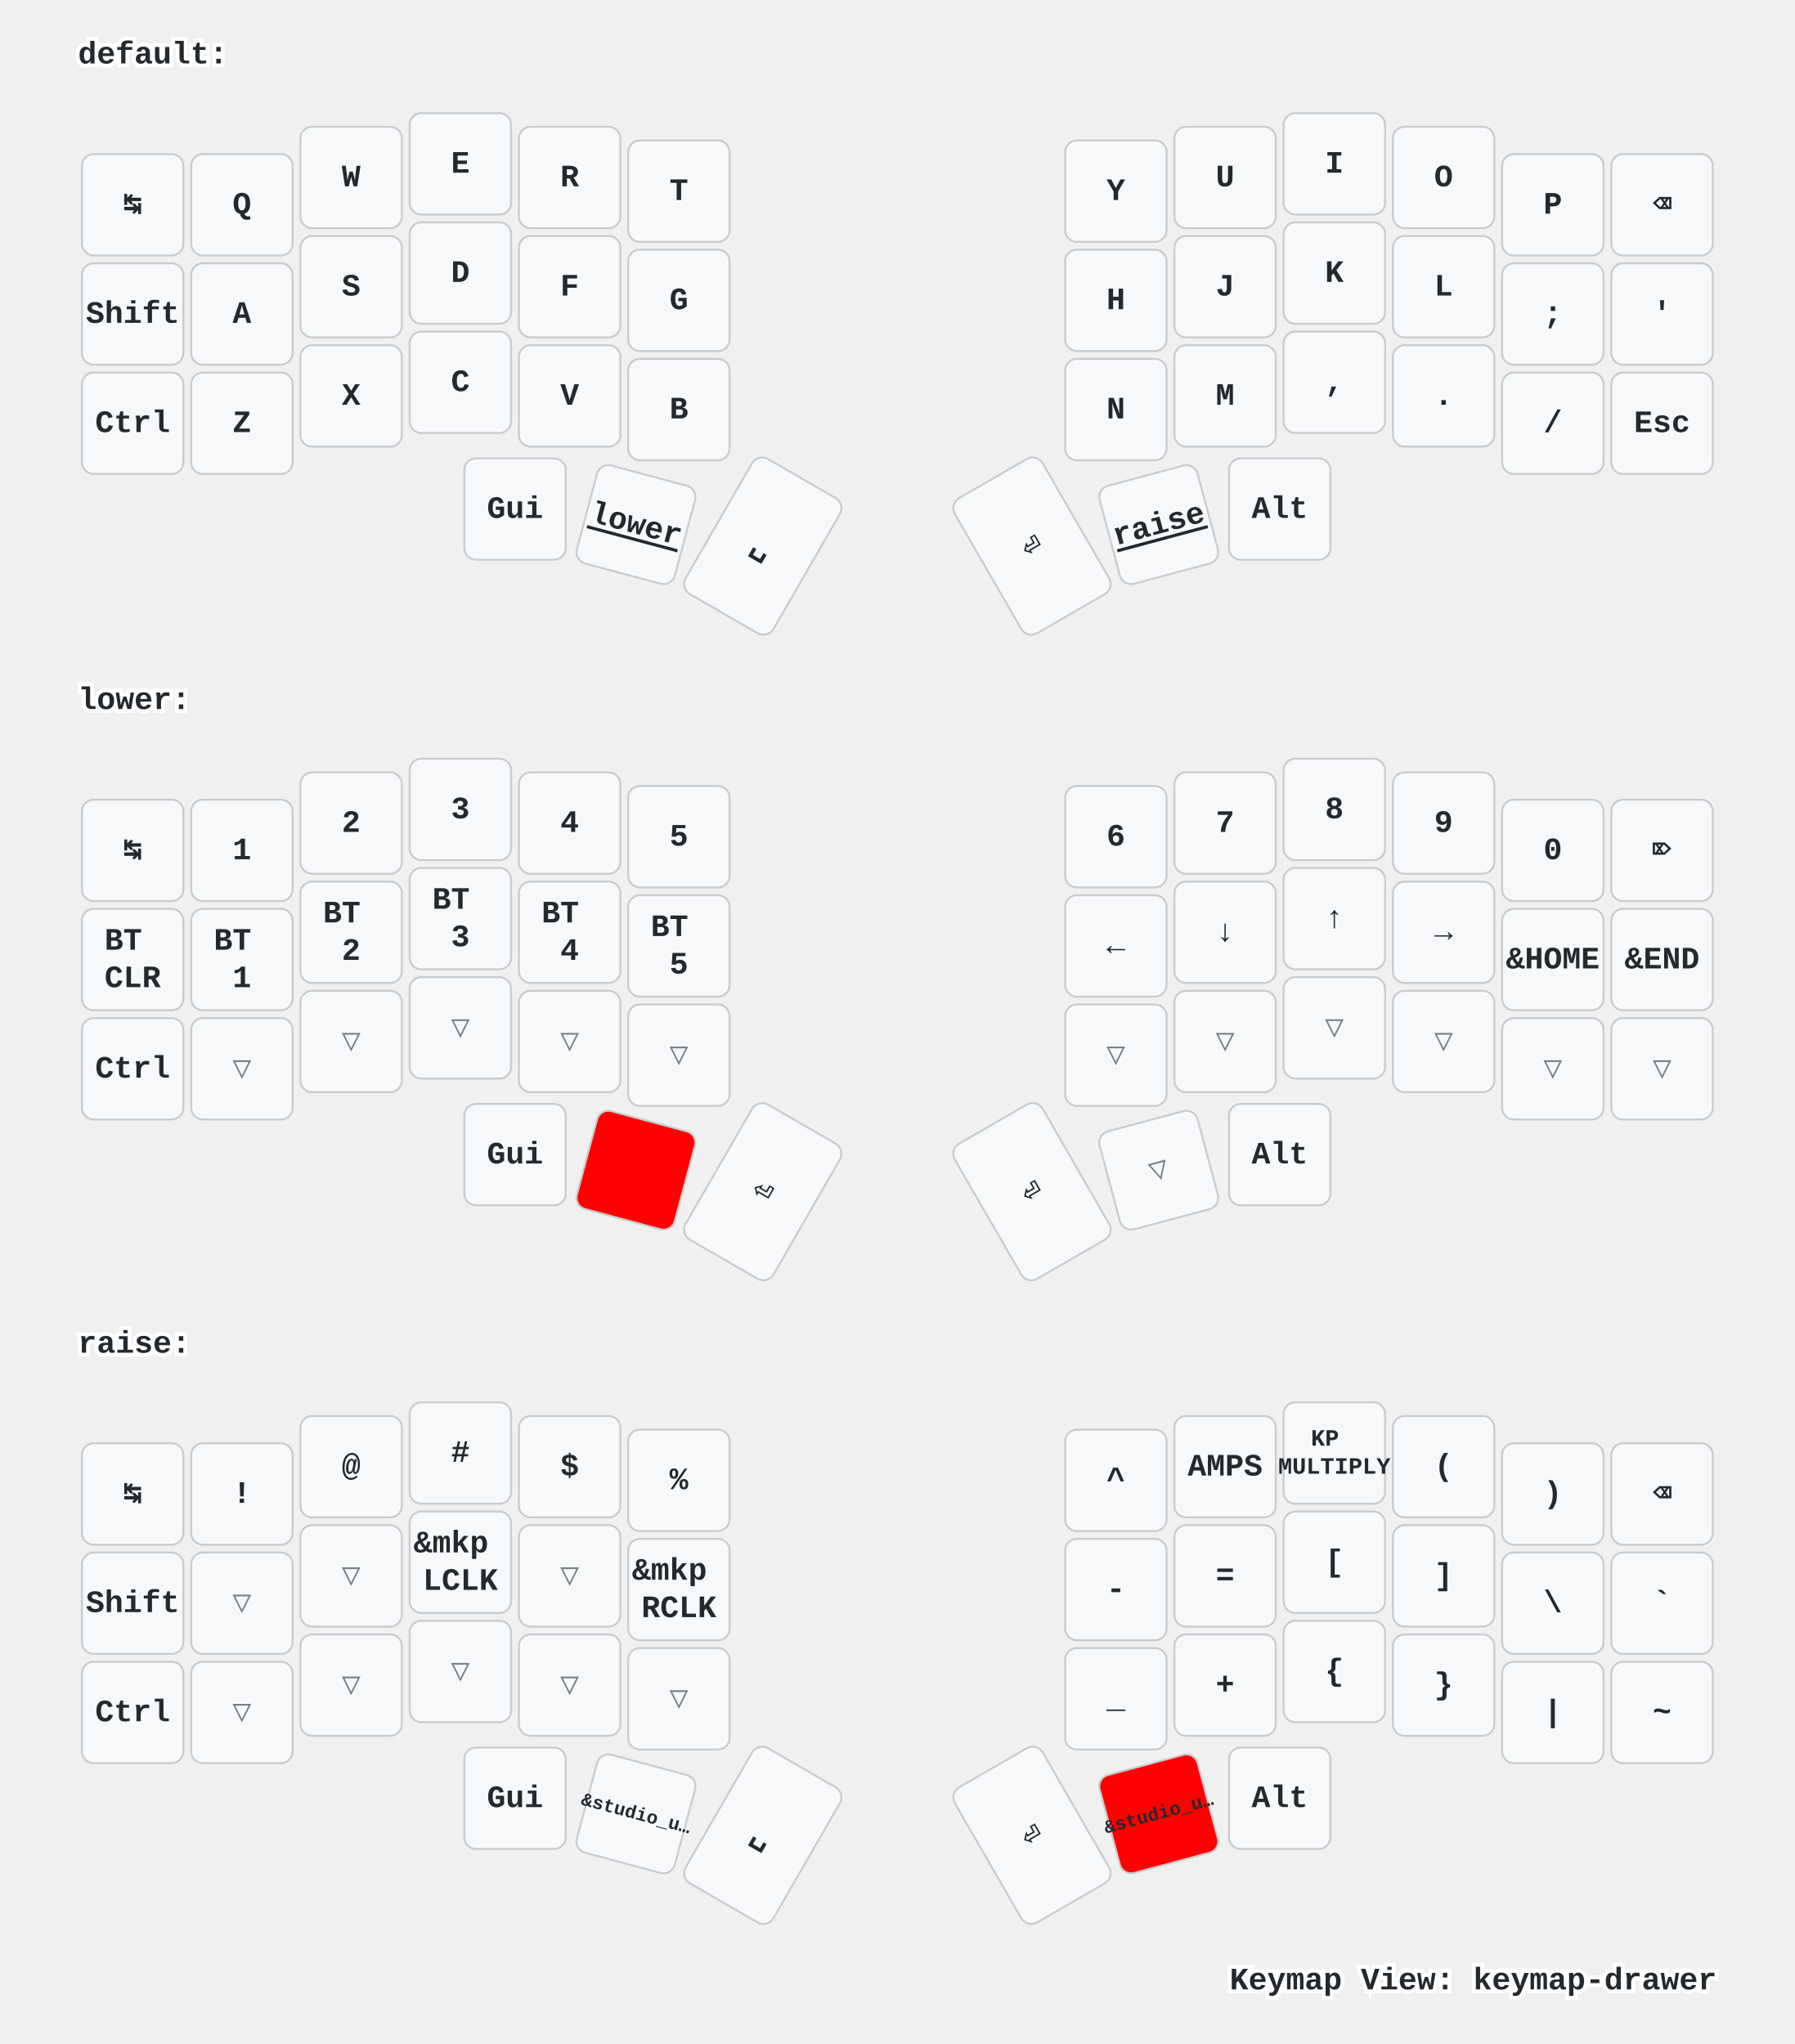
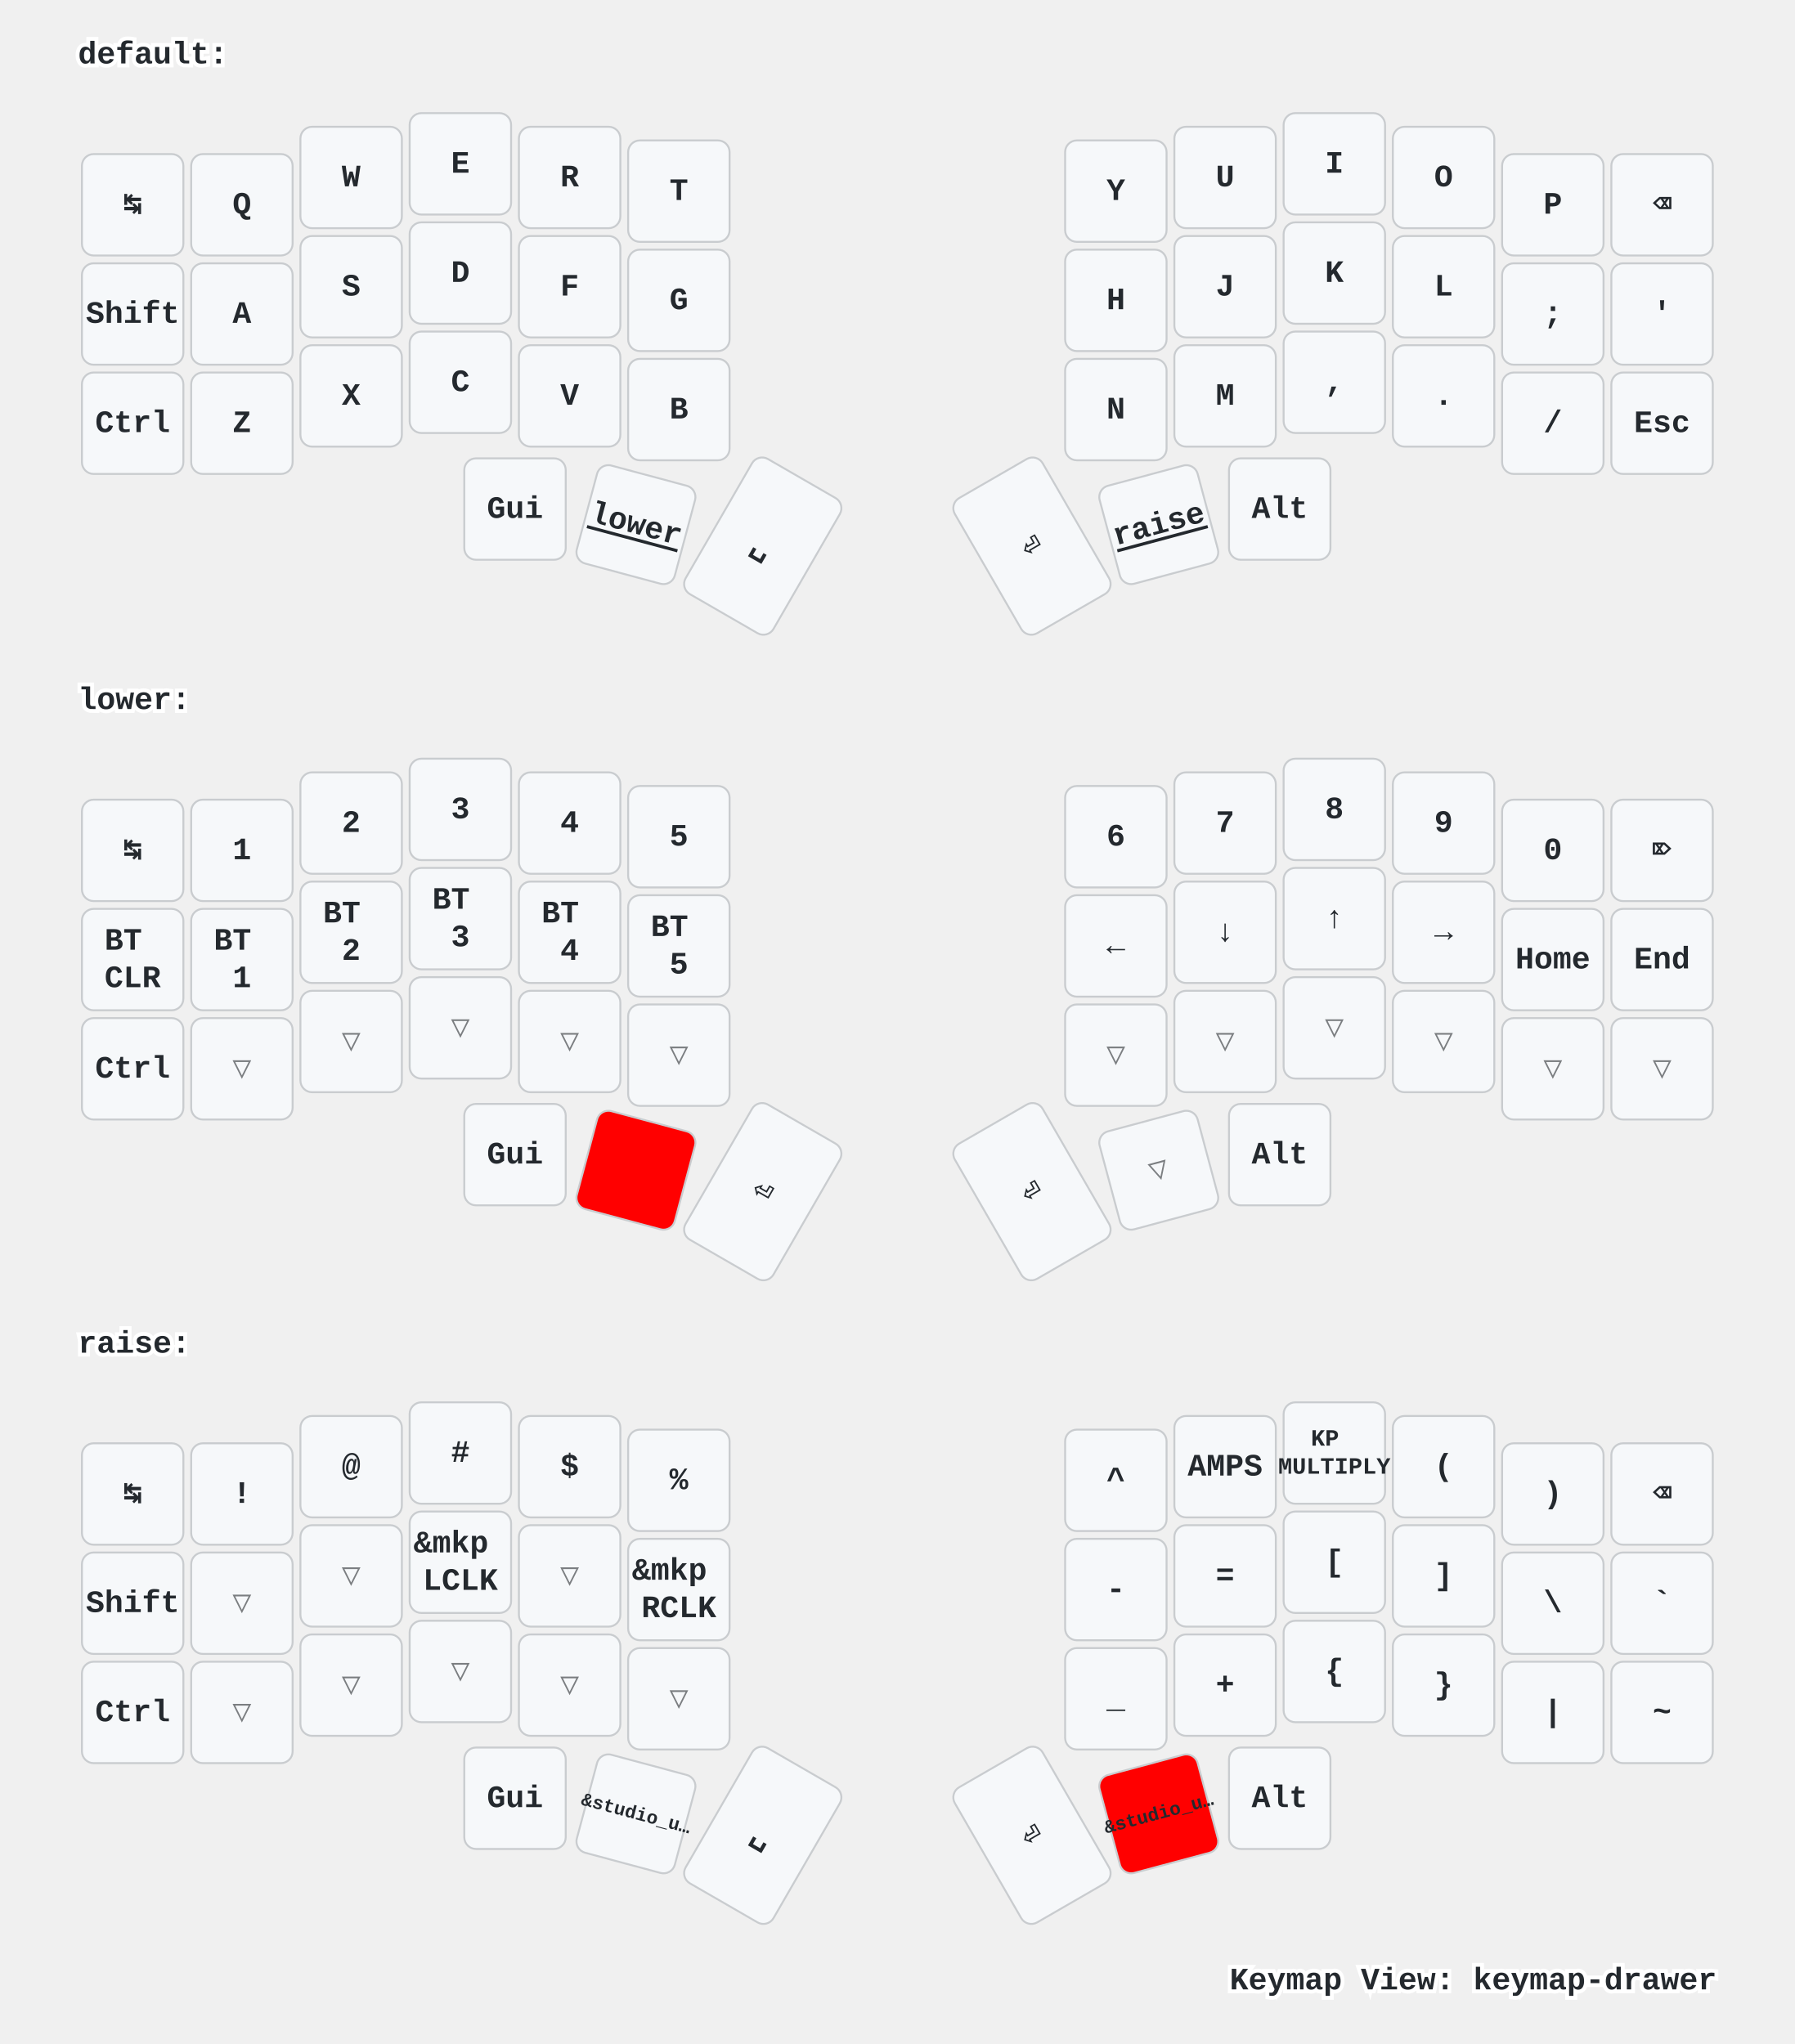
<svg xmlns="http://www.w3.org/2000/svg" width="920" height="1048" viewBox="0 0 920 1048" class="keymap">
  <style>/* inherit to force styles through use tags */
svg path {
    fill: inherit;
}

/* font and background color specifications */
svg.keymap {
    font-family: SFMono-Regular,Consolas,Liberation Mono,Menlo,monospace;
    font-size: 14px;
    font-kerning: normal;
    text-rendering: optimizeLegibility;
    fill: #24292e;
}

/* default key styling */
rect.key {
    fill: #f6f8fa;
}

rect.key, rect.combo {
    stroke: #c9cccf;
    stroke-width: 1;
}

/* default key side styling, only used is draw_key_sides is set */
rect.side {
    filter: brightness(90%);
}

/* color accent for combo boxes */
rect.combo, rect.combo-separate {
    fill: #cdf;
}

/* color accent for held keys */
rect.held, rect.combo.held {
    fill: #fdd;
}

/* color accent for ghost (optional) keys */
rect.ghost, rect.combo.ghost {
    stroke-dasharray: 4, 4;
    stroke-width: 2;
}

text {
    text-anchor: middle;
    dominant-baseline: middle;
}

/* styling for layer labels */
text.label {
    font-weight: bold;
    text-anchor: start;
    stroke: white;
    stroke-width: 4;
    paint-order: stroke;
}

/* styling for optional footer */
text.footer {
    text-anchor: end;
    dominant-baseline: auto;
    stroke: white;
    stroke-width: 4;
    paint-order: stroke;
}

/* styling for combo tap, and key non-tap label text */
text.combo, text.hold, text.shifted, text.left, text.right {
    font-size: 11px;
}

text.hold {
    text-anchor: middle;
    dominant-baseline: auto;
}

text.shifted {
    text-anchor: middle;
    dominant-baseline: hanging;
}

text.left {
    text-anchor: start;
}

text.right {
    text-anchor: end;
}

text.layer-activator {
    text-decoration: underline;
}

/* styling for hold/shifted label text in combo box */
text.combo.hold, text.combo.shifted, text.combo.left, text.combo.right {
    font-size: 8px;
}

/* lighter symbol for transparent keys */
text.trans {
    fill: #7b7e81;
}

/* styling for combo dendrons */
path.combo {
    stroke-width: 1;
    stroke: gray;
    fill: none;
}

/* Start Tabler Icons Cleanup */
/* cannot use height/width with glyphs */
.icon-tabler &gt; path {
    fill: inherit;
    stroke: inherit;
    stroke-width: 2;
}
/* hide tabler's default box */
.icon-tabler &gt; path[stroke="none"][fill="none"] {
    visibility: hidden;
}
/* End Tabler Icons Cleanup */

/* For default sytles, see https://github.com/caksoylar/keymap-drawer/blob/main/keymap_drawer/config.py#L85 */

svg.keymap {
  font-family: Ubuntu Mono, Inconsolata, Consolas, Liberation Mono, Menlo, monospace;
  font-size: 16px;
  font-weight: bold;
  text-rendering: optimizeLegibility;
}

/* Color accent for held keys
red = #f00
green = #0f0
blue = #00f
yellow = #ff0
cyan = #0ff
magenta = #f0f
white = #fff
black = #000
grey = #888
light grey = #ccc
#ffc
*/
rect.held, rect.combo.held {
    fill: #f00;
}

/* Technique borrowed and extended from https://github.com/englmaxi/zmk-config/blob/master/keymap-drawer/config.yaml */
.sym_sub_text.tap {
  translate: -5px 2px;
  font-size: 20px;
}
.sym_sub_text.shifted {
  translate: 10px 13px;
  font-size: 10px;
  opacity: 1.0;
}
.combo.sym_sub_text.tap {
  translate: -1px 1px;
}
.combo.sym_sub_text.shifted {
  translate: 7px 5px;
  font-size: 10px;
  opacity: 1.0;
}

/* Toggle */
.toggle.shifted {
  translate: -10px 12px;
}

.toggle.hold {
  translate: 13px -23px;
}

/* Variant for tap-dances */
.tap_dance.tap {
  translate: -7px 0px;
  font-size: 12px;
}
.tap_dance.shifted {
  translate: 7px 17px;
  font-size: 12px;
  opacity: 1.0;
}

/* Variant for symbol next to symbol */
.sym_by_sym.tap {
  translate: -6px 0px;
}
.sym_by_sym.shifted {
  translate: 10px 12px;
  opacity: 1.0;
}

.combo.sym_by_sym.tap {
  translate: -35px 0px;
}
.combo.sym_by_sym.shifted {
  translate: 35px 20px;
  opacity: 1.0;
}

.combo.sym_by_sym.hold {
  visibility: hidden;
}

/* hide hold box for combo sym_by_sym */
.combo.sym_by_sym.hold &gt; path[stroke="none"][fill="none"] {
  visibility: hidden;
}
</style>
  <g transform="translate(40, 0)" class="layer-default">
    <text x="0" y="28" class="label" id="default">default:</text>
    <g transform="translate(0, 56)">
      <g transform="translate(28, 49)" class="key keypos-0">
        <rect rx="6" ry="6" x="-26" y="-26" width="52" height="52" class="key" />
        <text x="0" y="0" class="key tap">↹</text>
      </g>
      <g transform="translate(84, 49)" class="key keypos-1">
        <rect rx="6" ry="6" x="-26" y="-26" width="52" height="52" class="key" />
        <text x="0" y="0" class="key tap">Q</text>
      </g>
      <g transform="translate(140, 35)" class="key keypos-2">
        <rect rx="6" ry="6" x="-26" y="-26" width="52" height="52" class="key" />
        <text x="0" y="0" class="key tap">W</text>
      </g>
      <g transform="translate(196, 28)" class="key keypos-3">
        <rect rx="6" ry="6" x="-26" y="-26" width="52" height="52" class="key" />
        <text x="0" y="0" class="key tap">E</text>
      </g>
      <g transform="translate(252, 35)" class="key keypos-4">
        <rect rx="6" ry="6" x="-26" y="-26" width="52" height="52" class="key" />
        <text x="0" y="0" class="key tap">R</text>
      </g>
      <g transform="translate(308, 42)" class="key keypos-5">
        <rect rx="6" ry="6" x="-26" y="-26" width="52" height="52" class="key" />
        <text x="0" y="0" class="key tap">T</text>
      </g>
      <g transform="translate(532, 42)" class="key keypos-6">
        <rect rx="6" ry="6" x="-26" y="-26" width="52" height="52" class="key" />
        <text x="0" y="0" class="key tap">Y</text>
      </g>
      <g transform="translate(588, 35)" class="key keypos-7">
        <rect rx="6" ry="6" x="-26" y="-26" width="52" height="52" class="key" />
        <text x="0" y="0" class="key tap">U</text>
      </g>
      <g transform="translate(644, 28)" class="key keypos-8">
        <rect rx="6" ry="6" x="-26" y="-26" width="52" height="52" class="key" />
        <text x="0" y="0" class="key tap">I</text>
      </g>
      <g transform="translate(700, 35)" class="key keypos-9">
        <rect rx="6" ry="6" x="-26" y="-26" width="52" height="52" class="key" />
        <text x="0" y="0" class="key tap">O</text>
      </g>
      <g transform="translate(756, 49)" class="key keypos-10">
        <rect rx="6" ry="6" x="-26" y="-26" width="52" height="52" class="key" />
        <text x="0" y="0" class="key tap">P</text>
      </g>
      <g transform="translate(812, 49)" class="key keypos-11">
        <rect rx="6" ry="6" x="-26" y="-26" width="52" height="52" class="key" />
        <text x="0" y="0" class="key tap">⌫</text>
      </g>
      <g transform="translate(28, 105)" class="key keypos-12">
        <rect rx="6" ry="6" x="-26" y="-26" width="52" height="52" class="key" />
        <text x="0" y="0" class="key tap">Shift</text>
      </g>
      <g transform="translate(84, 105)" class="key keypos-13">
        <rect rx="6" ry="6" x="-26" y="-26" width="52" height="52" class="key" />
        <text x="0" y="0" class="key tap">A</text>
      </g>
      <g transform="translate(140, 91)" class="key keypos-14">
        <rect rx="6" ry="6" x="-26" y="-26" width="52" height="52" class="key" />
        <text x="0" y="0" class="key tap">S</text>
      </g>
      <g transform="translate(196, 84)" class="key keypos-15">
        <rect rx="6" ry="6" x="-26" y="-26" width="52" height="52" class="key" />
        <text x="0" y="0" class="key tap">D</text>
      </g>
      <g transform="translate(252, 91)" class="key keypos-16">
        <rect rx="6" ry="6" x="-26" y="-26" width="52" height="52" class="key" />
        <text x="0" y="0" class="key tap">F</text>
      </g>
      <g transform="translate(308, 98)" class="key keypos-17">
        <rect rx="6" ry="6" x="-26" y="-26" width="52" height="52" class="key" />
        <text x="0" y="0" class="key tap">G</text>
      </g>
      <g transform="translate(532, 98)" class="key keypos-18">
        <rect rx="6" ry="6" x="-26" y="-26" width="52" height="52" class="key" />
        <text x="0" y="0" class="key tap">H</text>
      </g>
      <g transform="translate(588, 91)" class="key keypos-19">
        <rect rx="6" ry="6" x="-26" y="-26" width="52" height="52" class="key" />
        <text x="0" y="0" class="key tap">J</text>
      </g>
      <g transform="translate(644, 84)" class="key keypos-20">
        <rect rx="6" ry="6" x="-26" y="-26" width="52" height="52" class="key" />
        <text x="0" y="0" class="key tap">K</text>
      </g>
      <g transform="translate(700, 91)" class="key keypos-21">
        <rect rx="6" ry="6" x="-26" y="-26" width="52" height="52" class="key" />
        <text x="0" y="0" class="key tap">L</text>
      </g>
      <g transform="translate(756, 105)" class="key keypos-22">
        <rect rx="6" ry="6" x="-26" y="-26" width="52" height="52" class="key" />
        <text x="0" y="0" class="key tap">;</text>
      </g>
      <g transform="translate(812, 105)" class="key keypos-23">
        <rect rx="6" ry="6" x="-26" y="-26" width="52" height="52" class="key" />
        <text x="0" y="0" class="key tap">'</text>
      </g>
      <g transform="translate(28, 161)" class="key keypos-24">
        <rect rx="6" ry="6" x="-26" y="-26" width="52" height="52" class="key" />
        <text x="0" y="0" class="key tap">Ctrl</text>
      </g>
      <g transform="translate(84, 161)" class="key keypos-25">
        <rect rx="6" ry="6" x="-26" y="-26" width="52" height="52" class="key" />
        <text x="0" y="0" class="key tap">Z</text>
      </g>
      <g transform="translate(140, 147)" class="key keypos-26">
        <rect rx="6" ry="6" x="-26" y="-26" width="52" height="52" class="key" />
        <text x="0" y="0" class="key tap">X</text>
      </g>
      <g transform="translate(196, 140)" class="key keypos-27">
        <rect rx="6" ry="6" x="-26" y="-26" width="52" height="52" class="key" />
        <text x="0" y="0" class="key tap">C</text>
      </g>
      <g transform="translate(252, 147)" class="key keypos-28">
        <rect rx="6" ry="6" x="-26" y="-26" width="52" height="52" class="key" />
        <text x="0" y="0" class="key tap">V</text>
      </g>
      <g transform="translate(308, 154)" class="key keypos-29">
        <rect rx="6" ry="6" x="-26" y="-26" width="52" height="52" class="key" />
        <text x="0" y="0" class="key tap">B</text>
      </g>
      <g transform="translate(532, 154)" class="key keypos-30">
        <rect rx="6" ry="6" x="-26" y="-26" width="52" height="52" class="key" />
        <text x="0" y="0" class="key tap">N</text>
      </g>
      <g transform="translate(588, 147)" class="key keypos-31">
        <rect rx="6" ry="6" x="-26" y="-26" width="52" height="52" class="key" />
        <text x="0" y="0" class="key tap">M</text>
      </g>
      <g transform="translate(644, 140)" class="key keypos-32">
        <rect rx="6" ry="6" x="-26" y="-26" width="52" height="52" class="key" />
        <text x="0" y="0" class="key tap">,</text>
      </g>
      <g transform="translate(700, 147)" class="key keypos-33">
        <rect rx="6" ry="6" x="-26" y="-26" width="52" height="52" class="key" />
        <text x="0" y="0" class="key tap">.</text>
      </g>
      <g transform="translate(756, 161)" class="key keypos-34">
        <rect rx="6" ry="6" x="-26" y="-26" width="52" height="52" class="key" />
        <text x="0" y="0" class="key tap">/</text>
      </g>
      <g transform="translate(812, 161)" class="key keypos-35">
        <rect rx="6" ry="6" x="-26" y="-26" width="52" height="52" class="key" />
        <text x="0" y="0" class="key tap">Esc</text>
      </g>
      <g transform="translate(224, 205)" class="key keypos-36">
        <rect rx="6" ry="6" x="-26" y="-26" width="52" height="52" class="key" />
        <text x="0" y="0" class="key tap">Gui</text>
      </g>
      <g transform="translate(286, 213) rotate(15.0)" class="key keypos-37">
        <rect rx="6" ry="6" x="-26" y="-26" width="52" height="52" class="key" />
        <a href="#lower">
          <text x="0" y="0" class="key tap layer-activator">lower</text>
        </a>
      </g>
      <g transform="translate(351, 224) rotate(30.0)" class="key keypos-38">
        <rect rx="6" ry="6" x="-26" y="-40" width="52" height="80" class="key" />
        <text x="0" y="0" class="key tap">␣</text>
      </g>
      <g transform="translate(489, 224) rotate(-30.0)" class="key keypos-39">
        <rect rx="6" ry="6" x="-26" y="-40" width="52" height="80" class="key" />
        <text x="0" y="0" class="key tap">⏎</text>
      </g>
      <g transform="translate(554, 213) rotate(-15.0)" class="key keypos-40">
        <rect rx="6" ry="6" x="-26" y="-26" width="52" height="52" class="key" />
        <a href="#raise">
          <text x="0" y="0" class="key tap layer-activator">raise</text>
        </a>
      </g>
      <g transform="translate(616, 205)" class="key keypos-41">
        <rect rx="6" ry="6" x="-26" y="-26" width="52" height="52" class="key" />
        <text x="0" y="0" class="key tap">Alt</text>
      </g>
    </g>
  </g>
  <g transform="translate(40, 331)" class="layer-lower">
    <text x="0" y="28" class="label" id="lower">lower:</text>
    <g transform="translate(0, 56)">
      <g transform="translate(28, 49)" class="key keypos-0">
        <rect rx="6" ry="6" x="-26" y="-26" width="52" height="52" class="key" />
        <text x="0" y="0" class="key tap">↹</text>
      </g>
      <g transform="translate(84, 49)" class="key keypos-1">
        <rect rx="6" ry="6" x="-26" y="-26" width="52" height="52" class="key" />
        <text x="0" y="0" class="key tap">1</text>
      </g>
      <g transform="translate(140, 35)" class="key keypos-2">
        <rect rx="6" ry="6" x="-26" y="-26" width="52" height="52" class="key" />
        <text x="0" y="0" class="key tap">2</text>
      </g>
      <g transform="translate(196, 28)" class="key keypos-3">
        <rect rx="6" ry="6" x="-26" y="-26" width="52" height="52" class="key" />
        <text x="0" y="0" class="key tap">3</text>
      </g>
      <g transform="translate(252, 35)" class="key keypos-4">
        <rect rx="6" ry="6" x="-26" y="-26" width="52" height="52" class="key" />
        <text x="0" y="0" class="key tap">4</text>
      </g>
      <g transform="translate(308, 42)" class="key keypos-5">
        <rect rx="6" ry="6" x="-26" y="-26" width="52" height="52" class="key" />
        <text x="0" y="0" class="key tap">5</text>
      </g>
      <g transform="translate(532, 42)" class="key keypos-6">
        <rect rx="6" ry="6" x="-26" y="-26" width="52" height="52" class="key" />
        <text x="0" y="0" class="key tap">6</text>
      </g>
      <g transform="translate(588, 35)" class="key keypos-7">
        <rect rx="6" ry="6" x="-26" y="-26" width="52" height="52" class="key" />
        <text x="0" y="0" class="key tap">7</text>
      </g>
      <g transform="translate(644, 28)" class="key keypos-8">
        <rect rx="6" ry="6" x="-26" y="-26" width="52" height="52" class="key" />
        <text x="0" y="0" class="key tap">8</text>
      </g>
      <g transform="translate(700, 35)" class="key keypos-9">
        <rect rx="6" ry="6" x="-26" y="-26" width="52" height="52" class="key" />
        <text x="0" y="0" class="key tap">9</text>
      </g>
      <g transform="translate(756, 49)" class="key keypos-10">
        <rect rx="6" ry="6" x="-26" y="-26" width="52" height="52" class="key" />
        <text x="0" y="0" class="key tap">0</text>
      </g>
      <g transform="translate(812, 49)" class="key keypos-11">
        <rect rx="6" ry="6" x="-26" y="-26" width="52" height="52" class="key" />
        <text x="0" y="0" class="key tap">⌦</text>
      </g>
      <g transform="translate(28, 105)" class="key keypos-12">
        <rect rx="6" ry="6" x="-26" y="-26" width="52" height="52" class="key" />
        <text x="0" y="0" class="key tap">
          <tspan x="0" dy="-0.6em">BT</tspan>
          <tspan x="0" dy="1.2em">CLR</tspan>
        </text>
      </g>
      <g transform="translate(84, 105)" class="key keypos-13">
        <rect rx="6" ry="6" x="-26" y="-26" width="52" height="52" class="key" />
        <text x="0" y="0" class="key tap">
          <tspan x="0" dy="-0.6em">BT</tspan>
          <tspan x="0" dy="1.2em">1</tspan>
        </text>
      </g>
      <g transform="translate(140, 91)" class="key keypos-14">
        <rect rx="6" ry="6" x="-26" y="-26" width="52" height="52" class="key" />
        <text x="0" y="0" class="key tap">
          <tspan x="0" dy="-0.6em">BT</tspan>
          <tspan x="0" dy="1.2em">2</tspan>
        </text>
      </g>
      <g transform="translate(196, 84)" class="key keypos-15">
        <rect rx="6" ry="6" x="-26" y="-26" width="52" height="52" class="key" />
        <text x="0" y="0" class="key tap">
          <tspan x="0" dy="-0.6em">BT</tspan>
          <tspan x="0" dy="1.2em">3</tspan>
        </text>
      </g>
      <g transform="translate(252, 91)" class="key keypos-16">
        <rect rx="6" ry="6" x="-26" y="-26" width="52" height="52" class="key" />
        <text x="0" y="0" class="key tap">
          <tspan x="0" dy="-0.6em">BT</tspan>
          <tspan x="0" dy="1.2em">4</tspan>
        </text>
      </g>
      <g transform="translate(308, 98)" class="key keypos-17">
        <rect rx="6" ry="6" x="-26" y="-26" width="52" height="52" class="key" />
        <text x="0" y="0" class="key tap">
          <tspan x="0" dy="-0.6em">BT</tspan>
          <tspan x="0" dy="1.2em">5</tspan>
        </text>
      </g>
      <g transform="translate(532, 98)" class="key keypos-18">
        <rect rx="6" ry="6" x="-26" y="-26" width="52" height="52" class="key" />
        <text x="0" y="0" class="key tap">←</text>
      </g>
      <g transform="translate(588, 91)" class="key keypos-19">
        <rect rx="6" ry="6" x="-26" y="-26" width="52" height="52" class="key" />
        <text x="0" y="0" class="key tap">↓</text>
      </g>
      <g transform="translate(644, 84)" class="key keypos-20">
        <rect rx="6" ry="6" x="-26" y="-26" width="52" height="52" class="key" />
        <text x="0" y="0" class="key tap">↑</text>
      </g>
      <g transform="translate(700, 91)" class="key keypos-21">
        <rect rx="6" ry="6" x="-26" y="-26" width="52" height="52" class="key" />
        <text x="0" y="0" class="key tap">→</text>
      </g>
      <g transform="translate(756, 105)" class="key keypos-22">
        <rect rx="6" ry="6" x="-26" y="-26" width="52" height="52" class="key" />
-         <text x="0" y="0" class="key tap">&amp;HOME</text>
+         <text x="0" y="0" class="key tap">Home</text>
      </g>
      <g transform="translate(812, 105)" class="key keypos-23">
        <rect rx="6" ry="6" x="-26" y="-26" width="52" height="52" class="key" />
-         <text x="0" y="0" class="key tap">&amp;END</text>
+         <text x="0" y="0" class="key tap">End</text>
      </g>
      <g transform="translate(28, 161)" class="key keypos-24">
        <rect rx="6" ry="6" x="-26" y="-26" width="52" height="52" class="key" />
        <text x="0" y="0" class="key tap">Ctrl</text>
      </g>
      <g transform="translate(84, 161)" class="key trans keypos-25">
        <rect rx="6" ry="6" x="-26" y="-26" width="52" height="52" class="key trans" />
        <text x="0" y="0" class="key trans tap">▽</text>
      </g>
      <g transform="translate(140, 147)" class="key trans keypos-26">
        <rect rx="6" ry="6" x="-26" y="-26" width="52" height="52" class="key trans" />
        <text x="0" y="0" class="key trans tap">▽</text>
      </g>
      <g transform="translate(196, 140)" class="key trans keypos-27">
        <rect rx="6" ry="6" x="-26" y="-26" width="52" height="52" class="key trans" />
        <text x="0" y="0" class="key trans tap">▽</text>
      </g>
      <g transform="translate(252, 147)" class="key trans keypos-28">
        <rect rx="6" ry="6" x="-26" y="-26" width="52" height="52" class="key trans" />
        <text x="0" y="0" class="key trans tap">▽</text>
      </g>
      <g transform="translate(308, 154)" class="key trans keypos-29">
        <rect rx="6" ry="6" x="-26" y="-26" width="52" height="52" class="key trans" />
        <text x="0" y="0" class="key trans tap">▽</text>
      </g>
      <g transform="translate(532, 154)" class="key trans keypos-30">
        <rect rx="6" ry="6" x="-26" y="-26" width="52" height="52" class="key trans" />
        <text x="0" y="0" class="key trans tap">▽</text>
      </g>
      <g transform="translate(588, 147)" class="key trans keypos-31">
        <rect rx="6" ry="6" x="-26" y="-26" width="52" height="52" class="key trans" />
        <text x="0" y="0" class="key trans tap">▽</text>
      </g>
      <g transform="translate(644, 140)" class="key trans keypos-32">
        <rect rx="6" ry="6" x="-26" y="-26" width="52" height="52" class="key trans" />
        <text x="0" y="0" class="key trans tap">▽</text>
      </g>
      <g transform="translate(700, 147)" class="key trans keypos-33">
        <rect rx="6" ry="6" x="-26" y="-26" width="52" height="52" class="key trans" />
        <text x="0" y="0" class="key trans tap">▽</text>
      </g>
      <g transform="translate(756, 161)" class="key trans keypos-34">
        <rect rx="6" ry="6" x="-26" y="-26" width="52" height="52" class="key trans" />
        <text x="0" y="0" class="key trans tap">▽</text>
      </g>
      <g transform="translate(812, 161)" class="key trans keypos-35">
        <rect rx="6" ry="6" x="-26" y="-26" width="52" height="52" class="key trans" />
        <text x="0" y="0" class="key trans tap">▽</text>
      </g>
      <g transform="translate(224, 205)" class="key keypos-36">
        <rect rx="6" ry="6" x="-26" y="-26" width="52" height="52" class="key" />
        <text x="0" y="0" class="key tap">Gui</text>
      </g>
      <g transform="translate(286, 213) rotate(15.0)" class="key held keypos-37">
        <rect rx="6" ry="6" x="-26" y="-26" width="52" height="52" class="key held" />
      </g>
      <g transform="translate(351, 224) rotate(30.0)" class="key keypos-38">
        <rect rx="6" ry="6" x="-26" y="-40" width="52" height="80" class="key" />
        <text x="0" y="0" class="key tap">⏎</text>
      </g>
      <g transform="translate(489, 224) rotate(-30.0)" class="key keypos-39">
        <rect rx="6" ry="6" x="-26" y="-40" width="52" height="80" class="key" />
        <text x="0" y="0" class="key tap">⏎</text>
      </g>
      <g transform="translate(554, 213) rotate(-15.0)" class="key trans keypos-40">
        <rect rx="6" ry="6" x="-26" y="-26" width="52" height="52" class="key trans" />
        <text x="0" y="0" class="key trans tap">▽</text>
      </g>
      <g transform="translate(616, 205)" class="key keypos-41">
        <rect rx="6" ry="6" x="-26" y="-26" width="52" height="52" class="key" />
        <text x="0" y="0" class="key tap">Alt</text>
      </g>
    </g>
  </g>
  <g transform="translate(40, 661)" class="layer-raise">
    <text x="0" y="28" class="label" id="raise">raise:</text>
    <g transform="translate(0, 56)">
      <g transform="translate(28, 49)" class="key keypos-0">
        <rect rx="6" ry="6" x="-26" y="-26" width="52" height="52" class="key" />
        <text x="0" y="0" class="key tap">↹</text>
      </g>
      <g transform="translate(84, 49)" class="key keypos-1">
        <rect rx="6" ry="6" x="-26" y="-26" width="52" height="52" class="key" />
        <text x="0" y="0" class="key tap">!</text>
      </g>
      <g transform="translate(140, 35)" class="key keypos-2">
        <rect rx="6" ry="6" x="-26" y="-26" width="52" height="52" class="key" />
        <text x="0" y="0" class="key tap">@</text>
      </g>
      <g transform="translate(196, 28)" class="key keypos-3">
        <rect rx="6" ry="6" x="-26" y="-26" width="52" height="52" class="key" />
        <text x="0" y="0" class="key tap">#</text>
      </g>
      <g transform="translate(252, 35)" class="key keypos-4">
        <rect rx="6" ry="6" x="-26" y="-26" width="52" height="52" class="key" />
        <text x="0" y="0" class="key tap">$</text>
      </g>
      <g transform="translate(308, 42)" class="key keypos-5">
        <rect rx="6" ry="6" x="-26" y="-26" width="52" height="52" class="key" />
        <text x="0" y="0" class="key tap">%</text>
      </g>
      <g transform="translate(532, 42)" class="key keypos-6">
        <rect rx="6" ry="6" x="-26" y="-26" width="52" height="52" class="key" />
        <text x="0" y="0" class="key tap">^</text>
      </g>
      <g transform="translate(588, 35)" class="key keypos-7">
        <rect rx="6" ry="6" x="-26" y="-26" width="52" height="52" class="key" />
        <text x="0" y="0" class="key tap">AMPS</text>
      </g>
      <g transform="translate(644, 28)" class="key keypos-8">
        <rect rx="6" ry="6" x="-26" y="-26" width="52" height="52" class="key" />
        <text x="0" y="0" class="key tap">
          <tspan x="0" dy="-0.6em" style="font-size: 75%">KP</tspan>
          <tspan x="0" dy="1.2em" style="font-size: 75%">MULTIPLY</tspan>
        </text>
      </g>
      <g transform="translate(700, 35)" class="key keypos-9">
        <rect rx="6" ry="6" x="-26" y="-26" width="52" height="52" class="key" />
        <text x="0" y="0" class="key tap">(</text>
      </g>
      <g transform="translate(756, 49)" class="key keypos-10">
        <rect rx="6" ry="6" x="-26" y="-26" width="52" height="52" class="key" />
        <text x="0" y="0" class="key tap">)</text>
      </g>
      <g transform="translate(812, 49)" class="key keypos-11">
        <rect rx="6" ry="6" x="-26" y="-26" width="52" height="52" class="key" />
        <text x="0" y="0" class="key tap">⌫</text>
      </g>
      <g transform="translate(28, 105)" class="key keypos-12">
        <rect rx="6" ry="6" x="-26" y="-26" width="52" height="52" class="key" />
        <text x="0" y="0" class="key tap">Shift</text>
      </g>
      <g transform="translate(84, 105)" class="key trans keypos-13">
        <rect rx="6" ry="6" x="-26" y="-26" width="52" height="52" class="key trans" />
        <text x="0" y="0" class="key trans tap">▽</text>
      </g>
      <g transform="translate(140, 91)" class="key trans keypos-14">
        <rect rx="6" ry="6" x="-26" y="-26" width="52" height="52" class="key trans" />
        <text x="0" y="0" class="key trans tap">▽</text>
      </g>
      <g transform="translate(196, 84)" class="key keypos-15">
        <rect rx="6" ry="6" x="-26" y="-26" width="52" height="52" class="key" />
        <text x="0" y="0" class="key tap">
          <tspan x="0" dy="-0.6em">&amp;mkp</tspan>
          <tspan x="0" dy="1.2em">LCLK</tspan>
        </text>
      </g>
      <g transform="translate(252, 91)" class="key trans keypos-16">
        <rect rx="6" ry="6" x="-26" y="-26" width="52" height="52" class="key trans" />
        <text x="0" y="0" class="key trans tap">▽</text>
      </g>
      <g transform="translate(308, 98)" class="key keypos-17">
        <rect rx="6" ry="6" x="-26" y="-26" width="52" height="52" class="key" />
        <text x="0" y="0" class="key tap">
          <tspan x="0" dy="-0.6em">&amp;mkp</tspan>
          <tspan x="0" dy="1.2em">RCLK</tspan>
        </text>
      </g>
      <g transform="translate(532, 98)" class="key keypos-18">
        <rect rx="6" ry="6" x="-26" y="-26" width="52" height="52" class="key" />
        <text x="0" y="0" class="key tap">-</text>
      </g>
      <g transform="translate(588, 91)" class="key keypos-19">
        <rect rx="6" ry="6" x="-26" y="-26" width="52" height="52" class="key" />
        <text x="0" y="0" class="key tap">=</text>
      </g>
      <g transform="translate(644, 84)" class="key keypos-20">
        <rect rx="6" ry="6" x="-26" y="-26" width="52" height="52" class="key" />
        <text x="0" y="0" class="key tap">[</text>
      </g>
      <g transform="translate(700, 91)" class="key keypos-21">
        <rect rx="6" ry="6" x="-26" y="-26" width="52" height="52" class="key" />
        <text x="0" y="0" class="key tap">]</text>
      </g>
      <g transform="translate(756, 105)" class="key keypos-22">
        <rect rx="6" ry="6" x="-26" y="-26" width="52" height="52" class="key" />
        <text x="0" y="0" class="key tap">\</text>
      </g>
      <g transform="translate(812, 105)" class="key keypos-23">
        <rect rx="6" ry="6" x="-26" y="-26" width="52" height="52" class="key" />
        <text x="0" y="0" class="key tap">`</text>
      </g>
      <g transform="translate(28, 161)" class="key keypos-24">
        <rect rx="6" ry="6" x="-26" y="-26" width="52" height="52" class="key" />
        <text x="0" y="0" class="key tap">Ctrl</text>
      </g>
      <g transform="translate(84, 161)" class="key trans keypos-25">
        <rect rx="6" ry="6" x="-26" y="-26" width="52" height="52" class="key trans" />
        <text x="0" y="0" class="key trans tap">▽</text>
      </g>
      <g transform="translate(140, 147)" class="key trans keypos-26">
        <rect rx="6" ry="6" x="-26" y="-26" width="52" height="52" class="key trans" />
        <text x="0" y="0" class="key trans tap">▽</text>
      </g>
      <g transform="translate(196, 140)" class="key trans keypos-27">
        <rect rx="6" ry="6" x="-26" y="-26" width="52" height="52" class="key trans" />
        <text x="0" y="0" class="key trans tap">▽</text>
      </g>
      <g transform="translate(252, 147)" class="key trans keypos-28">
        <rect rx="6" ry="6" x="-26" y="-26" width="52" height="52" class="key trans" />
        <text x="0" y="0" class="key trans tap">▽</text>
      </g>
      <g transform="translate(308, 154)" class="key trans keypos-29">
        <rect rx="6" ry="6" x="-26" y="-26" width="52" height="52" class="key trans" />
        <text x="0" y="0" class="key trans tap">▽</text>
      </g>
      <g transform="translate(532, 154)" class="key keypos-30">
        <rect rx="6" ry="6" x="-26" y="-26" width="52" height="52" class="key" />
        <text x="0" y="0" class="key tap">_</text>
      </g>
      <g transform="translate(588, 147)" class="key keypos-31">
        <rect rx="6" ry="6" x="-26" y="-26" width="52" height="52" class="key" />
        <text x="0" y="0" class="key tap">+</text>
      </g>
      <g transform="translate(644, 140)" class="key keypos-32">
        <rect rx="6" ry="6" x="-26" y="-26" width="52" height="52" class="key" />
        <text x="0" y="0" class="key tap">{</text>
      </g>
      <g transform="translate(700, 147)" class="key keypos-33">
        <rect rx="6" ry="6" x="-26" y="-26" width="52" height="52" class="key" />
        <text x="0" y="0" class="key tap">}</text>
      </g>
      <g transform="translate(756, 161)" class="key keypos-34">
        <rect rx="6" ry="6" x="-26" y="-26" width="52" height="52" class="key" />
        <text x="0" y="0" class="key tap">|</text>
      </g>
      <g transform="translate(812, 161)" class="key keypos-35">
        <rect rx="6" ry="6" x="-26" y="-26" width="52" height="52" class="key" />
        <text x="0" y="0" class="key tap">~</text>
      </g>
      <g transform="translate(224, 205)" class="key keypos-36">
        <rect rx="6" ry="6" x="-26" y="-26" width="52" height="52" class="key" />
        <text x="0" y="0" class="key tap">Gui</text>
      </g>
      <g transform="translate(286, 213) rotate(15.0)" class="key keypos-37">
        <rect rx="6" ry="6" x="-26" y="-26" width="52" height="52" class="key" />
        <text x="0" y="0" class="key tap">
          <tspan style="font-size: 60%">&amp;studio_u…</tspan>
        </text>
      </g>
      <g transform="translate(351, 224) rotate(30.0)" class="key keypos-38">
        <rect rx="6" ry="6" x="-26" y="-40" width="52" height="80" class="key" />
        <text x="0" y="0" class="key tap">␣</text>
      </g>
      <g transform="translate(489, 224) rotate(-30.0)" class="key keypos-39">
        <rect rx="6" ry="6" x="-26" y="-40" width="52" height="80" class="key" />
        <text x="0" y="0" class="key tap">⏎</text>
      </g>
      <g transform="translate(554, 213) rotate(-15.0)" class="key held keypos-40">
        <rect rx="6" ry="6" x="-26" y="-26" width="52" height="52" class="key held" />
        <text x="0" y="0" class="key held tap">
          <tspan style="font-size: 60%">&amp;studio_u…</tspan>
        </text>
      </g>
      <g transform="translate(616, 205)" class="key keypos-41">
        <rect rx="6" ry="6" x="-26" y="-26" width="52" height="52" class="key" />
        <text x="0" y="0" class="key tap">Alt</text>
      </g>
    </g>
  </g>
  <text x="880.0" y="1020.0" class="footer">Keymap View: <a href="https://github.com/caksoylar/keymap-drawer">keymap-drawer</a>
  </text>
</svg>
